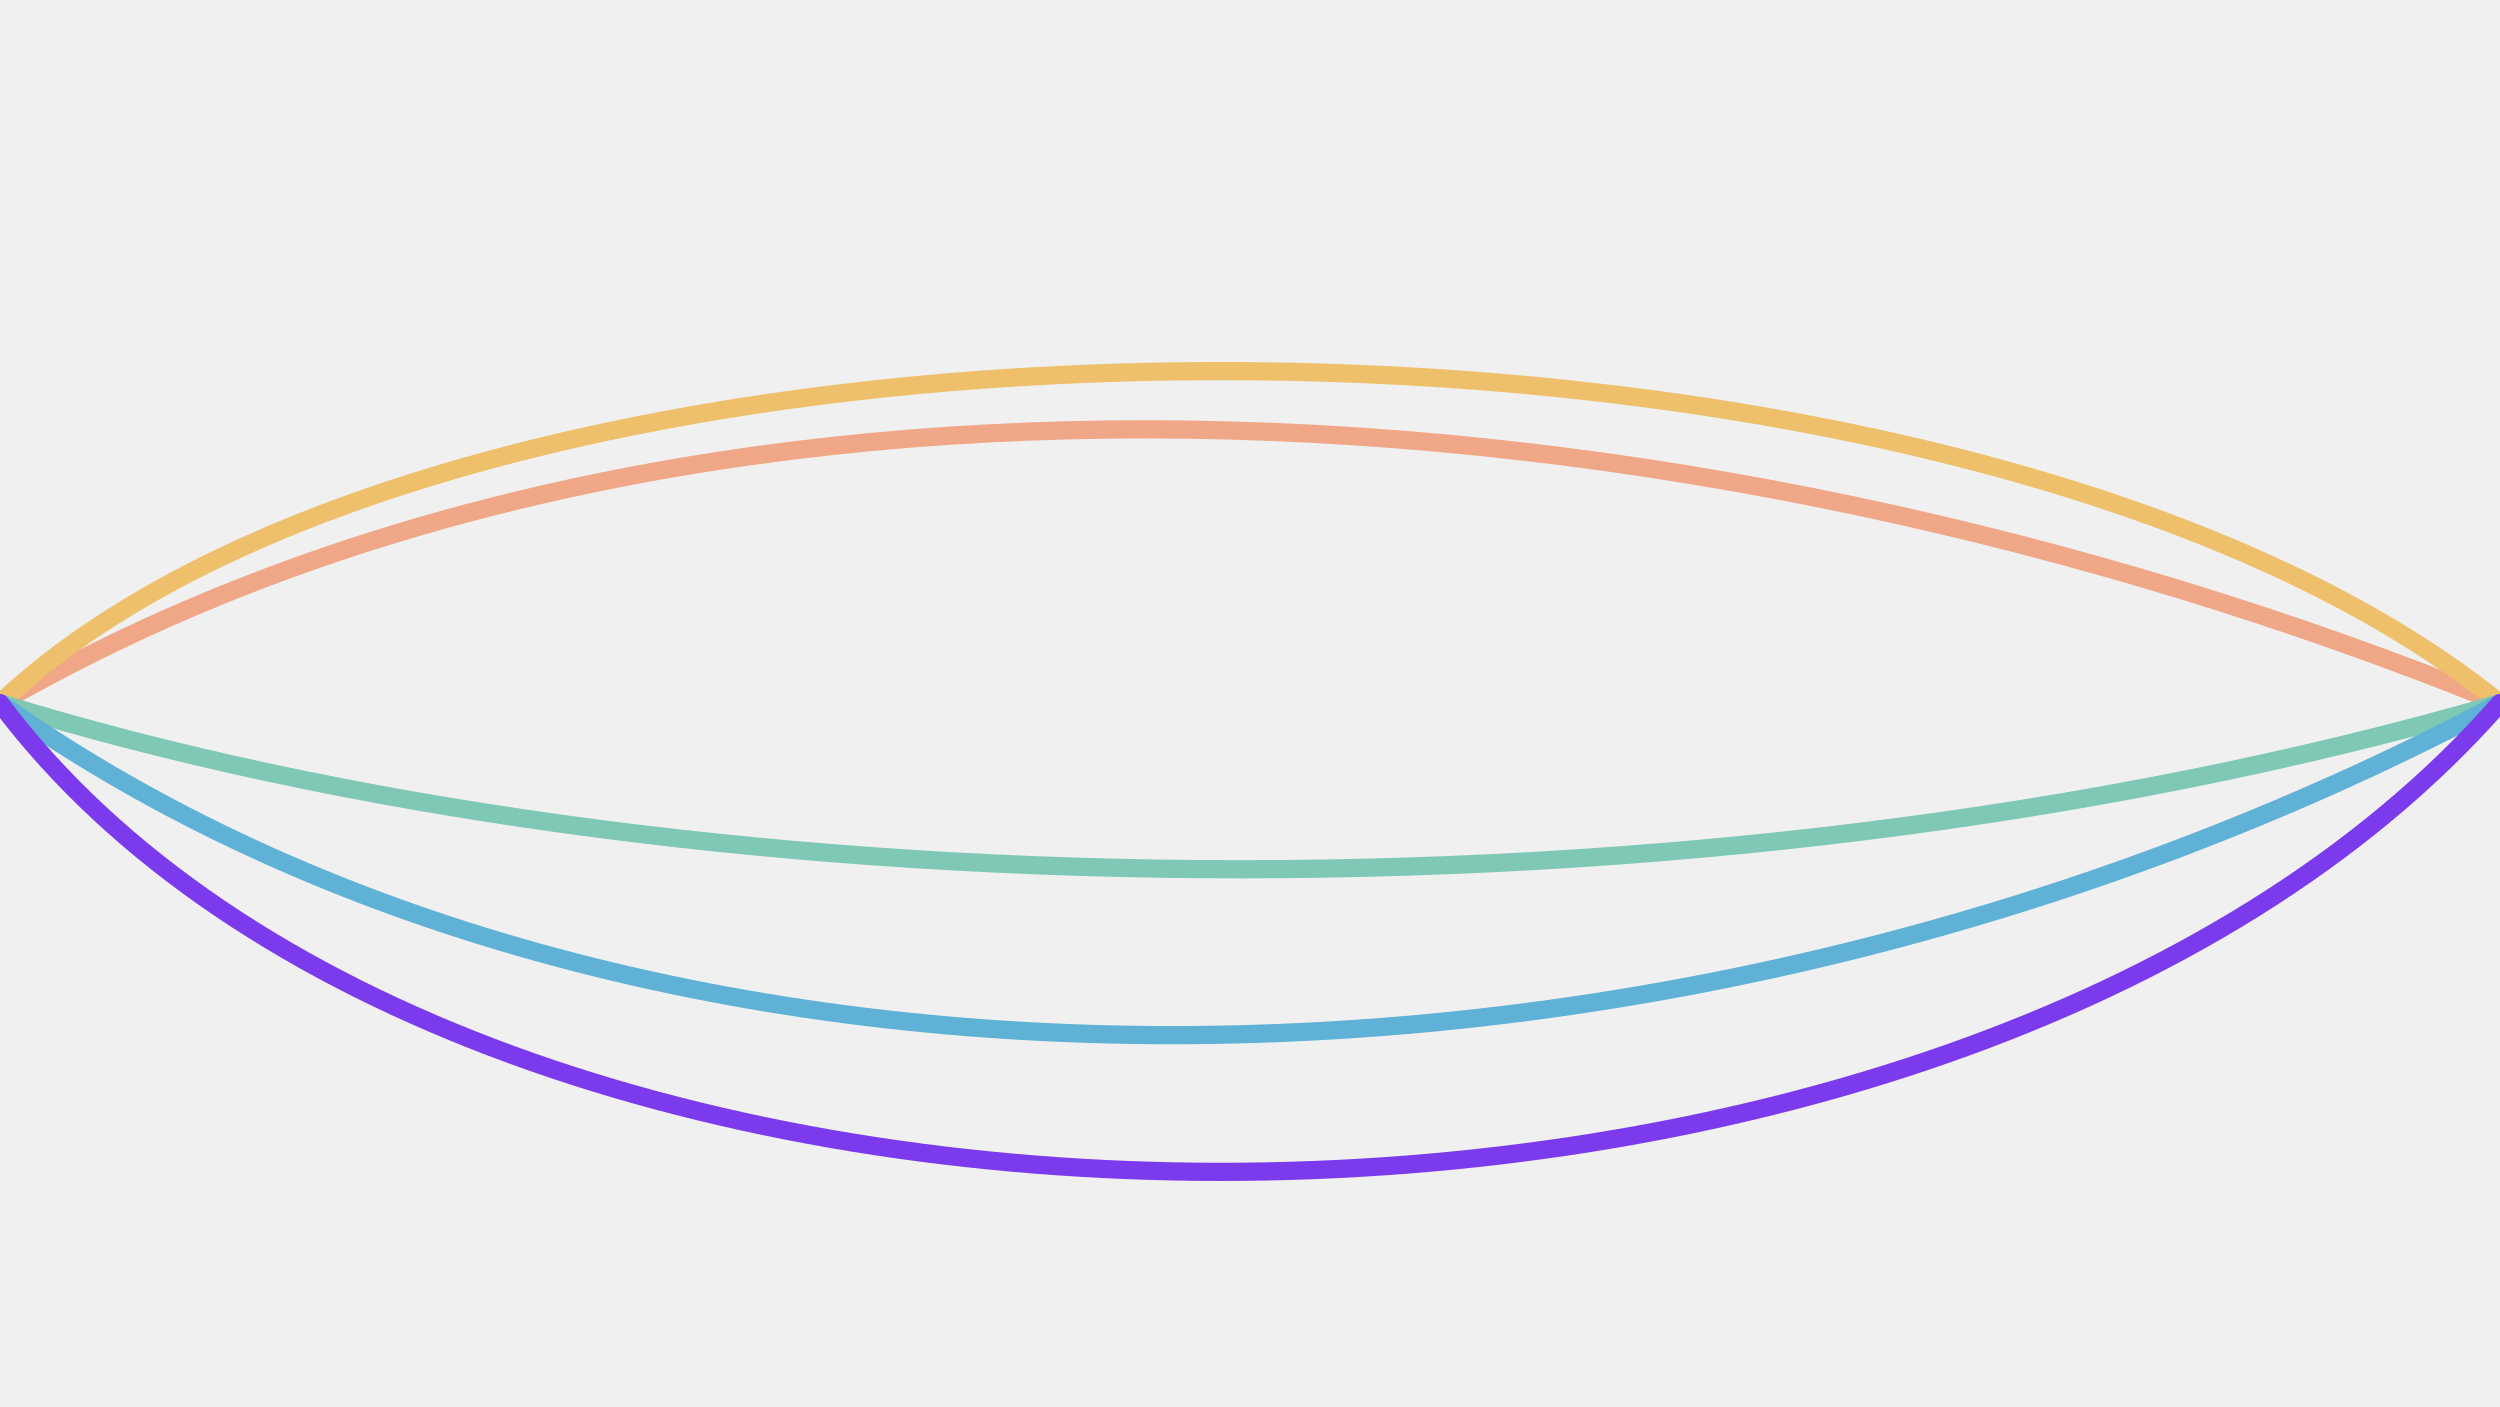
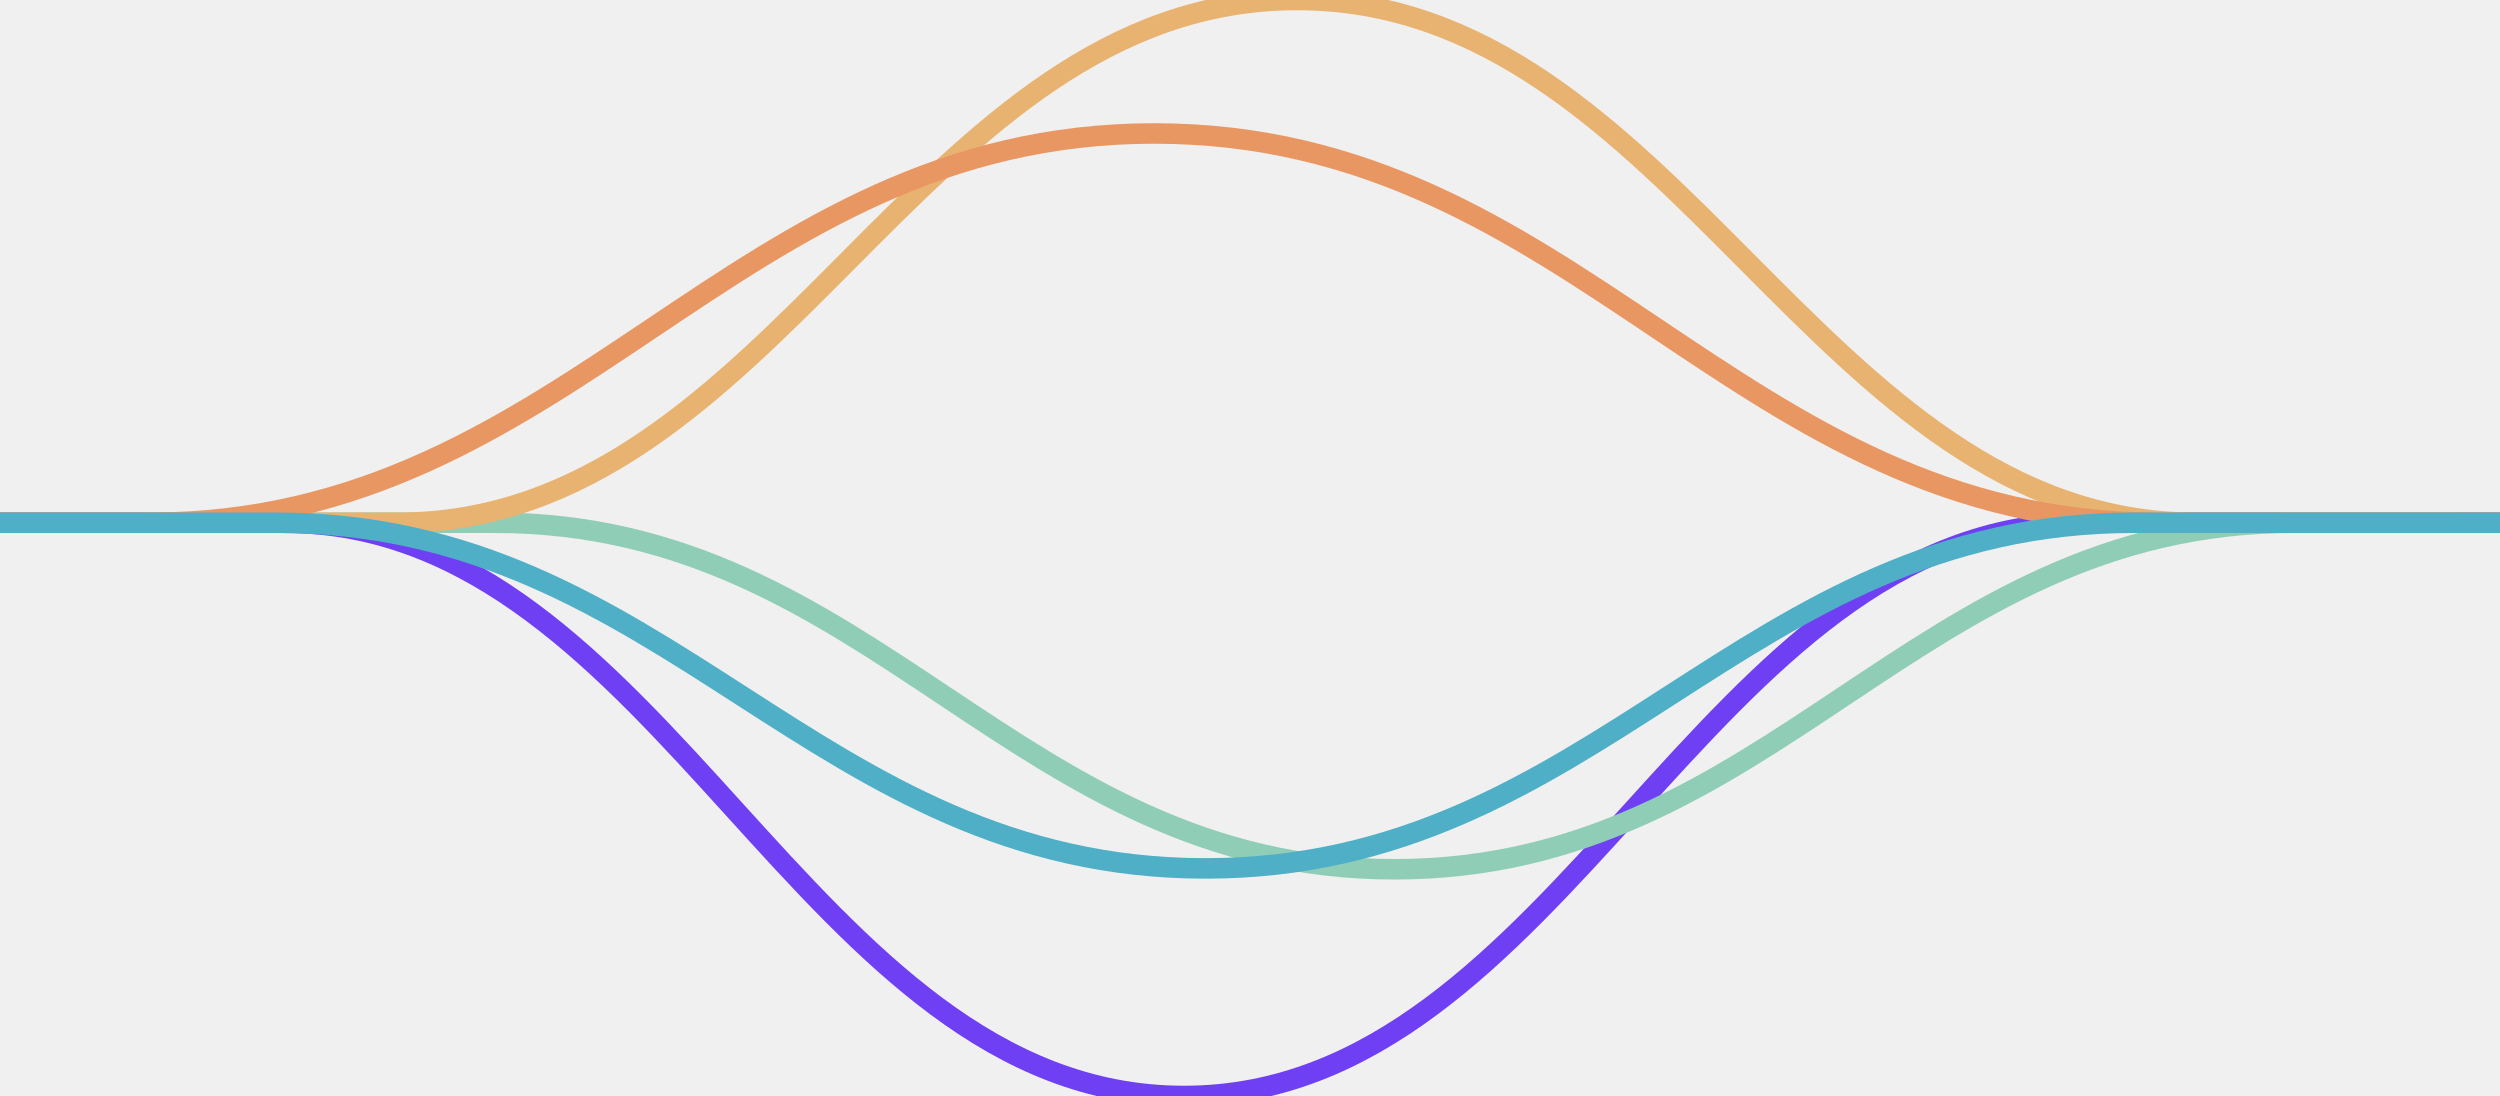
- <svg xmlns="http://www.w3.org/2000/svg" viewBox="0 0 1920 1080" preserveAspectRatio="xMidYMid slice" aria-hidden="true">
-   <g fill="none" stroke-linecap="round" stroke-linejoin="round" stroke-width="14">
-     <path stroke="#f0a787" d="M 0 540 C 520 240 1280 280 1920 540" />
-     <path stroke="#eec06b" d="M 0 540 C 360 200 1500 200 1920 540" />
-     <path stroke="#7fc8b5" d="M 0 540 C 520 700 1300 720 1920 540" />
-     <path stroke="#5fb1d6" d="M 0 540 C 480 880 1280 880 1920 540" />
-     <path stroke="#7c3aed" d="M 0 540 C 360 1020 1500 1020 1920 540" />
+ <svg xmlns="http://www.w3.org/2000/svg" viewBox="0 0 2922 1281" preserveAspectRatio="xMidYMid slice" fill="none" aria-hidden="true">
+   <g clip-path="url(#clip0)">
+     <path d="M3486 611C3486 611 3486 611 2434.9 611C1991.55 611 1827.16 1281 1383.8 1281C940.449 1281 776.061 611 332.706 611C225.451 611 -890 611 -890 611" stroke="#6F3FF3" stroke-width="24" />
+     <path d="M2874 611H2680.93C2237.54 611 2073.15 1016 1629.76 1016C1186.38 1016 1021.98 611 578.595 611C374.798 611 171 611 171 611" stroke="#90CDB7" stroke-width="24" />
+     <path d="M3189 611H2566.98C2123.67 611 1959.29 0 1515.98 0C1072.67 0 908.293 611 464.98 611C-586.02 611 -1015 611 -1015 611" stroke="#E8B370" stroke-width="24" />
+     <path d="M4056 611H2522.88C2027.77 611 1844.19 156 1349.08 156C853.974 156 670.397 611 175.288 611C-998.508 611 -639.183 611 -639.183 611" stroke="#E99762" stroke-width="24" />
+     <path d="M-458 611H323.904C781.547 611 951.233 1015 1408.88 1015C1866.52 1015 2036.2 611 2493.85 611C3578.82 611 4368 611 4368 611" stroke="#4FAFC7" stroke-width="24" />
  </g>
+   <defs>
+     <clipPath id="clip0">
+       <rect width="2922" height="1281" fill="white" />
+     </clipPath>
+   </defs>
</svg>
